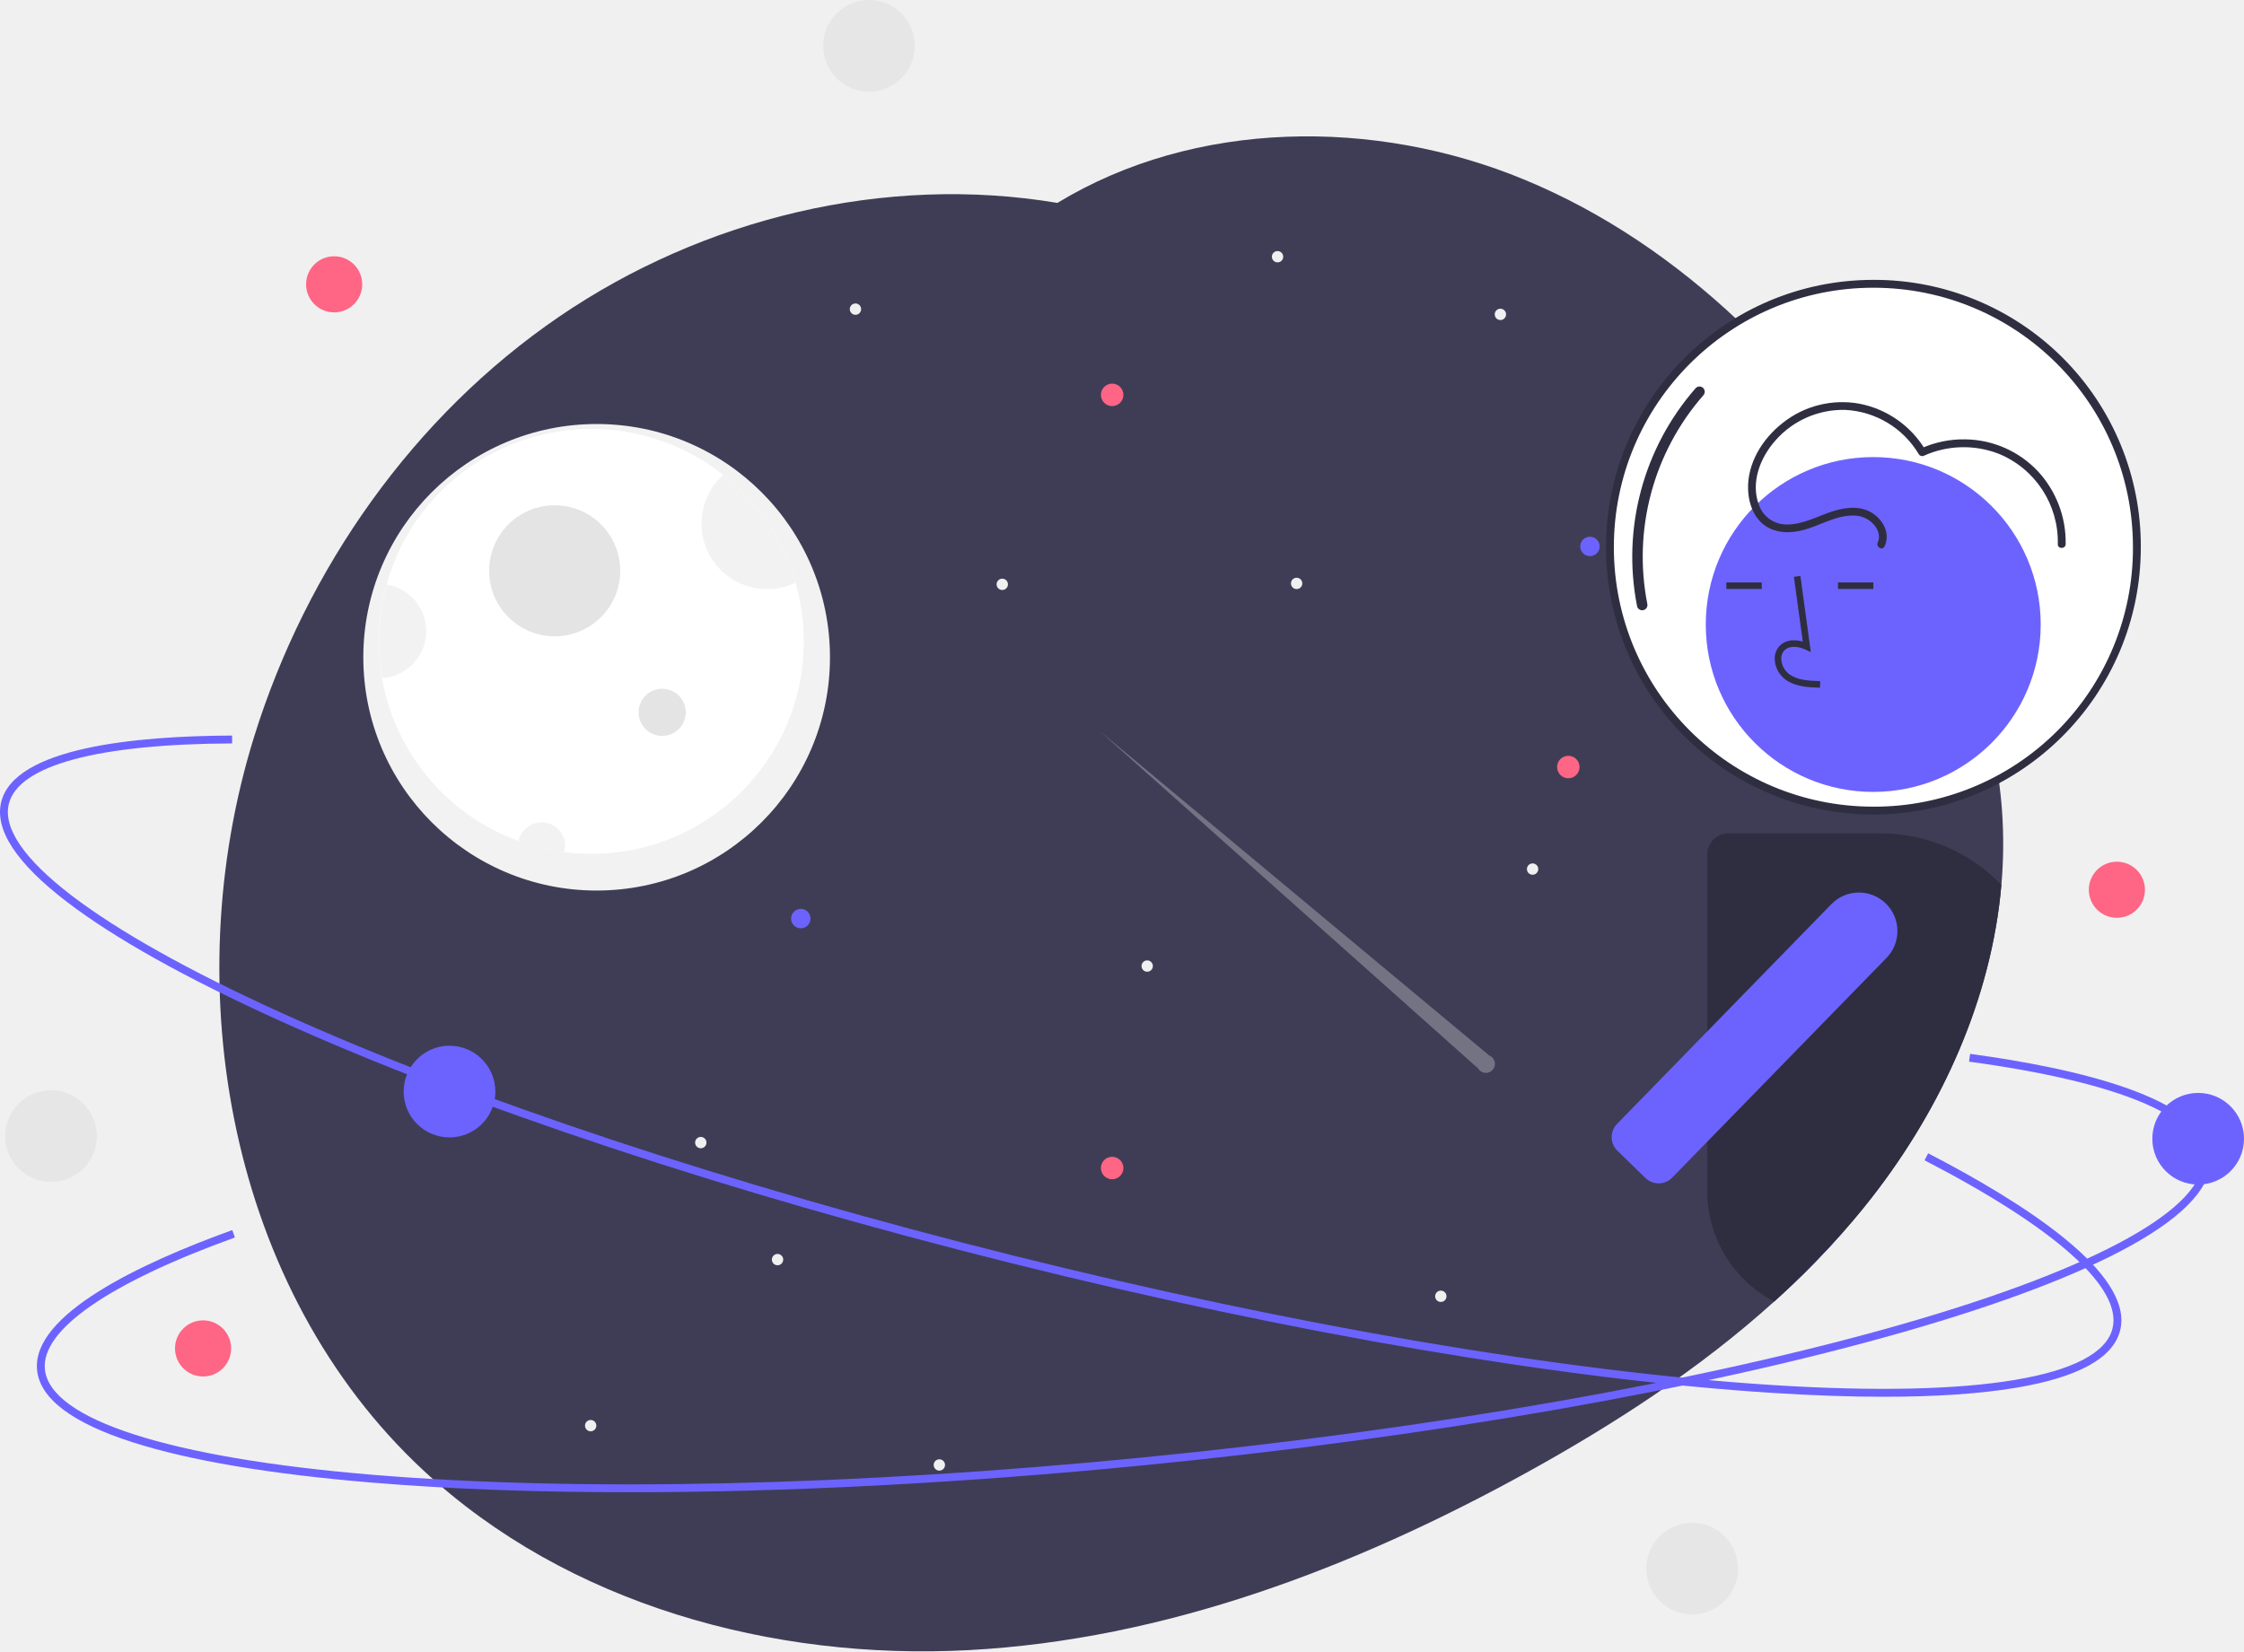
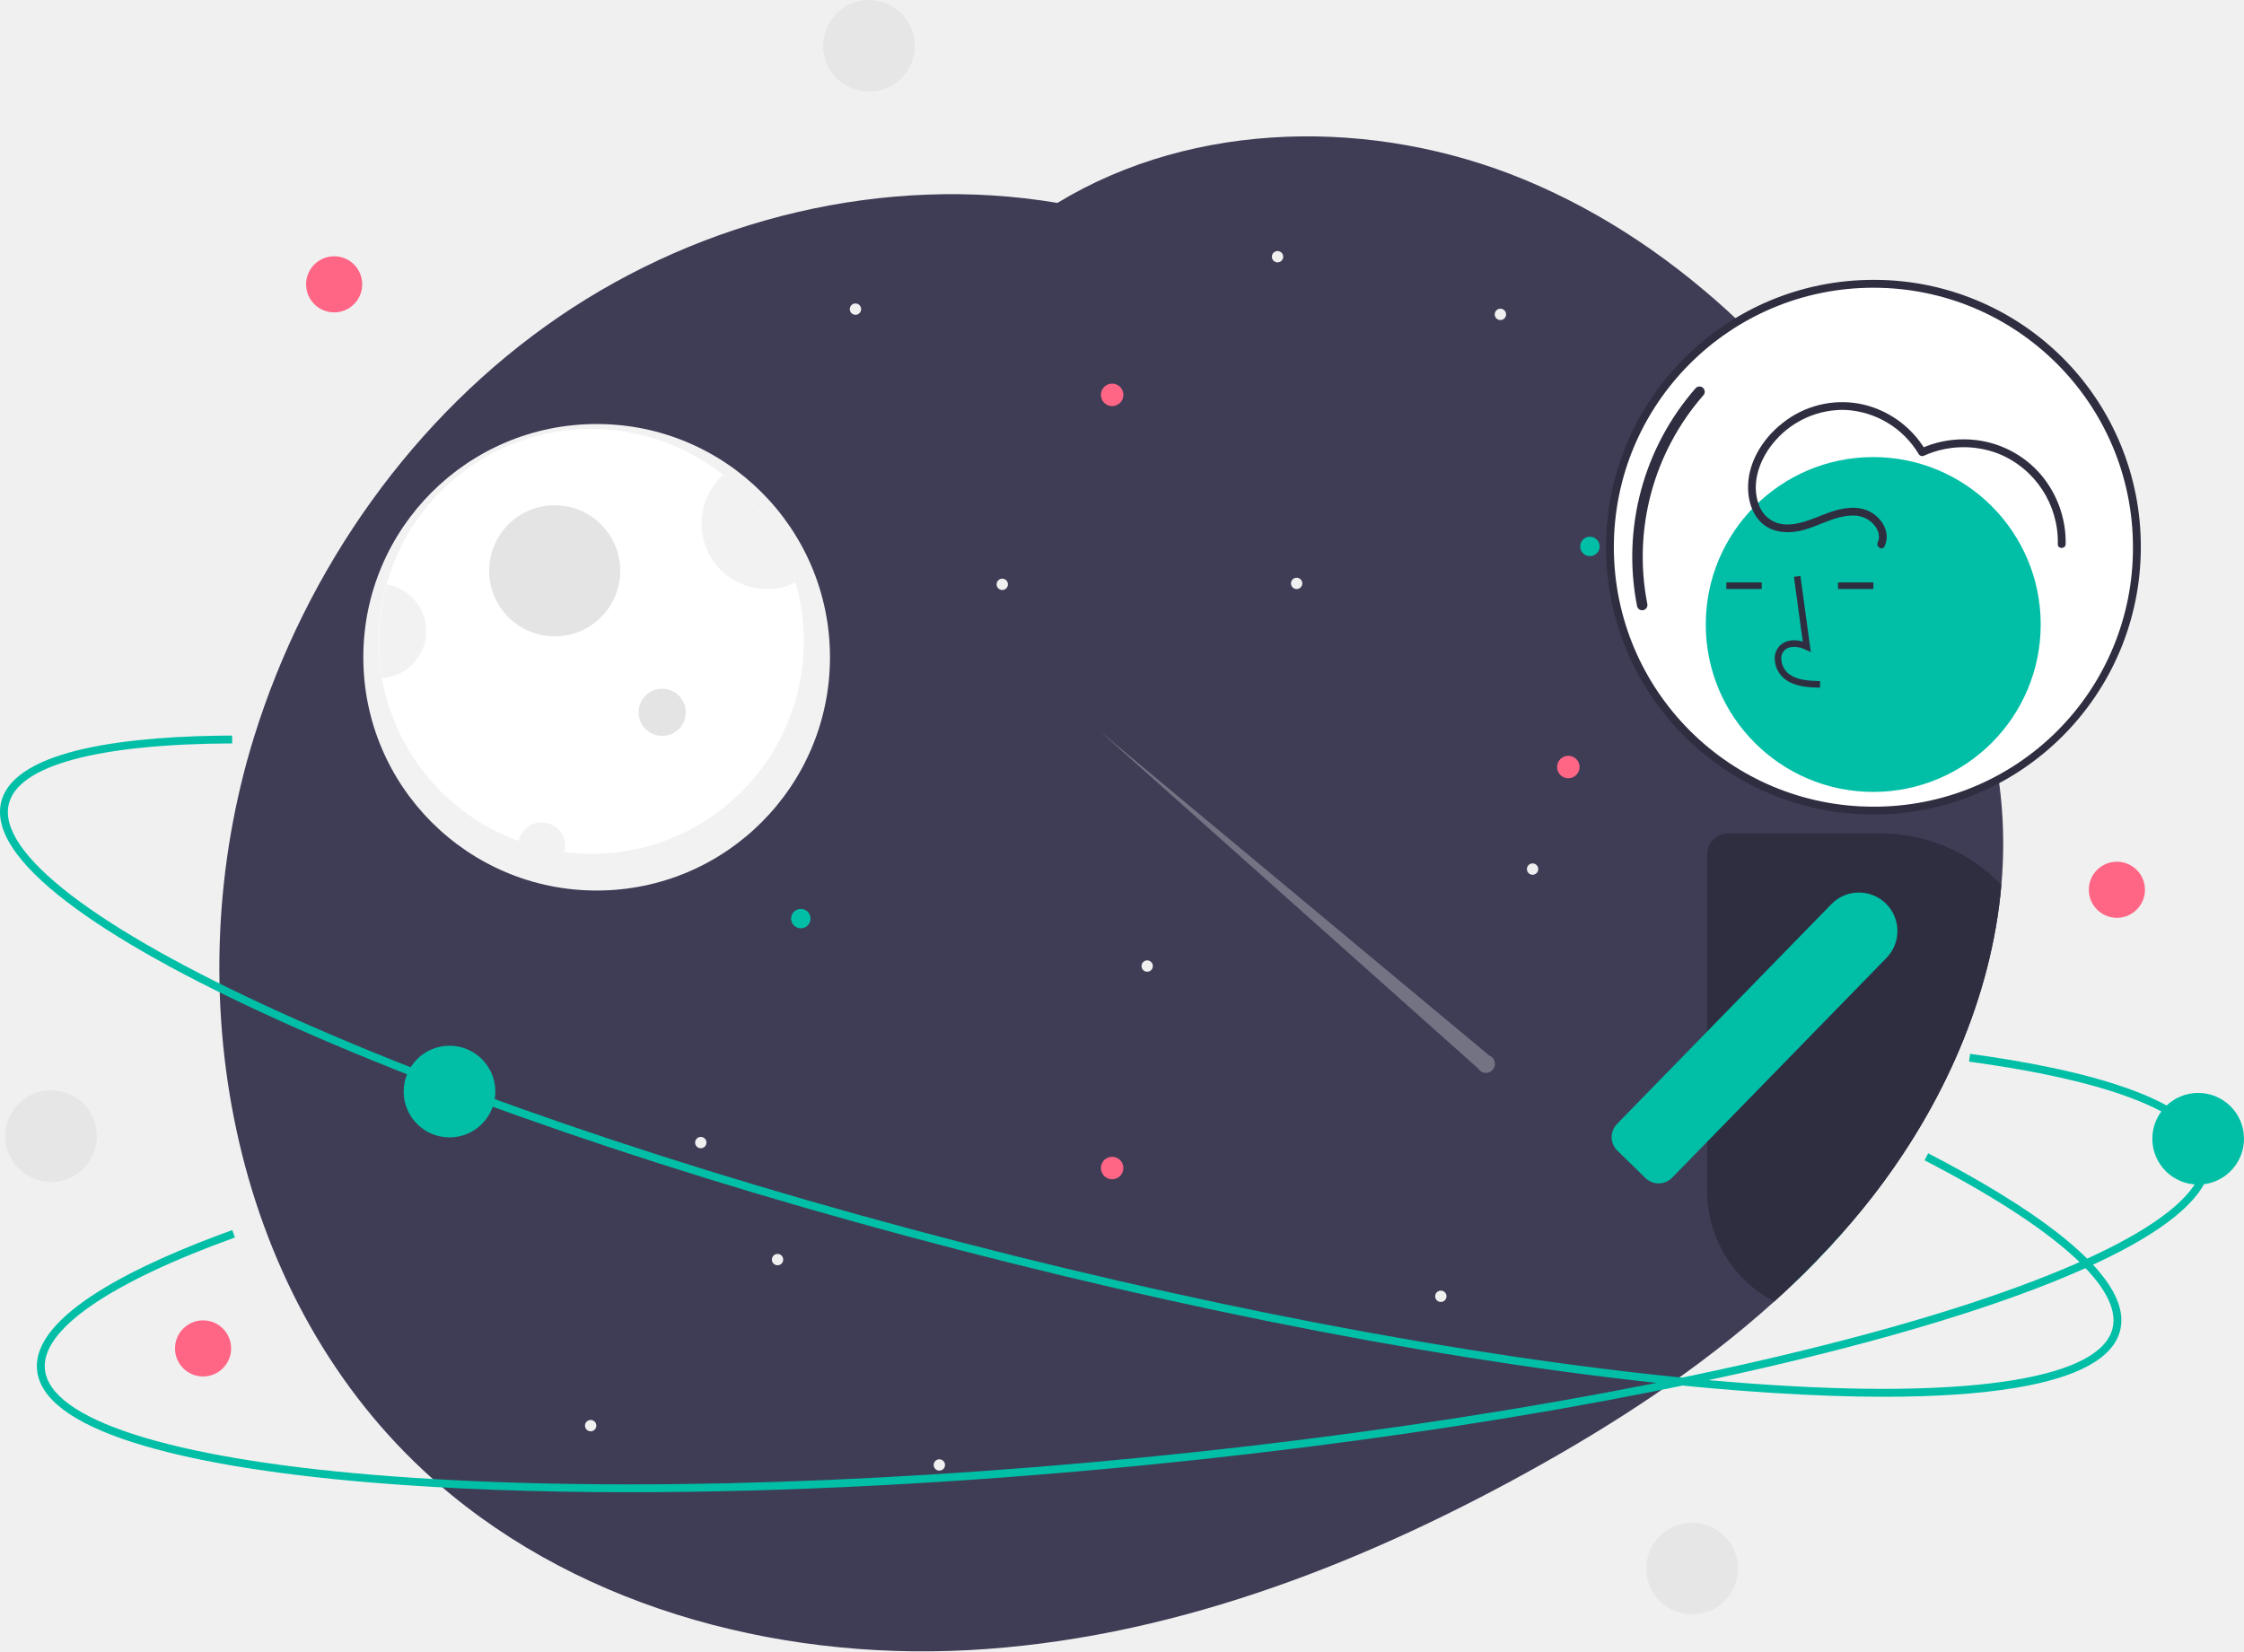
<svg xmlns="http://www.w3.org/2000/svg" data-name="Layer 1" width="855.94" height="630.066" viewBox="0 0 855.94 630.066">
  <path d="M935.432,472.558c-3.73,43.08-22.51,84.71-49.3,119.14q-1.68,2.16-3.4,4.28-3.87,4.77-7.94,9.36-4.98,5.655-10.25,11.05-4.29,4.44-8.78,8.69-3.465,3.315-7.01,6.5c-28.43,25.69-61.09,46.89-94.74,65.43-65.67,36.17-137.65,63.57-212.52,67.56-74.86,3.98-153.01-17.46-207.91-68.52-73.99-68.81-94.64-183.58-64.6-280.05,19.98-64.18,60.76-122.24,116.26-160.16,55.02-37.59,124.43-54.51,190.12-43.45,52.44-31.87,121.09-32.48,178.1-8.89,30.42,12.59,57.72,31.31,81.67,53.93a339.343,339.343,0,0,1,30.72,33.23q1.455,1.785,2.88,3.6,5.97,7.545,11.55,15.4,8.01,11.265,15.21,23.03c1.32,2.16,2.63,4.33,3.91,6.52.86,1.47,1.73,2.95,2.58,4.44a.298.298,0,0,1,.04.1c13.31,23.41,24.19,48.39,29.86,74.5,1,4.62,1.84,9.26,2.49,13.94v.01q.855,5.955,1.29,11.97A176.977,176.977,0,0,1,935.432,472.558Z" transform="translate(-172.0302 -134.967)" fill="#3f3d56" />
  <path d="M740.074,537.684,591.612,414.006,735.84,542.638a3.442,3.442,0,1,0,4.234-4.954Z" transform="translate(-172.0302 -134.967)" fill="#f0f0f0" opacity="0.3" />
  <circle cx="227.582" cy="250.781" r="89" fill="#f2f2f2" />
  <path d="M478.612,379.748a80.994,80.994,0,0,1-81,81,81.572,81.572,0,0,1-27.8-4.9,81.055,81.055,0,1,1,108.8-76.1Z" transform="translate(-172.0302 -134.967)" fill="#fff" />
  <circle cx="211.582" cy="217.781" r="25" fill="#e4e4e4" />
  <path d="M475.452,357.278a25.001,25.001,0,0,1-27.6-41.08A81.053,81.053,0,0,1,475.452,357.278Z" transform="translate(-172.0302 -134.967)" fill="#f2f2f2" />
  <circle cx="252.582" cy="271.781" r="9" fill="#e4e4e4" />
  <path d="M387.612,457.748a9.046,9.046,0,0,1-.31,2.34,79.528,79.528,0,0,1-17.49-4.24,9.002,9.002,0,0,1,17.8,1.9Z" transform="translate(-172.0302 -134.967)" fill="#f2f2f2" />
  <path d="M334.612,375.748a18.002,18.002,0,0,1-16.8,17.96,81.548,81.548,0,0,1,1.76-35.71A18,18,0,0,1,334.612,375.748Z" transform="translate(-172.0302 -134.967)" fill="#f2f2f2" />
-   <circle cx="606.457" cy="208.483" r="3.702" fill="#6c63ff" />
+   <circle cx="606.457" cy="208.483" r="3.702" fill="#00bfa6" />
  <circle cx="572.302" cy="119.949" r="2.163" fill="#f0f0f0" />
  <circle cx="225.302" cy="543.949" r="2.163" fill="#f0f0f0" />
  <circle cx="584.581" cy="331.594" r="2.163" fill="#f0f0f0" />
-   <circle cx="305.457" cy="350.483" r="3.702" fill="#6c63ff" />
-   <circle cx="171.457" cy="416.483" r="17.483" fill="#6c63ff" />
+   <circle cx="305.457" cy="350.483" r="3.702" fill="#00bfa6" />
+   <circle cx="171.457" cy="416.483" r="17.483" fill="#00bfa6" />
  <circle cx="267.302" cy="435.949" r="2.163" fill="#f0f0f0" />
  <circle cx="487.302" cy="97.949" r="2.163" fill="#f0f0f0" />
  <circle cx="358.302" cy="558.949" r="2.163" fill="#f0f0f0" />
  <circle cx="326.302" cy="117.949" r="2.163" fill="#f0f0f0" />
  <circle cx="382.302" cy="222.949" r="2.163" fill="#f0f0f0" />
  <circle cx="296.581" cy="480.594" r="2.163" fill="#f0f0f0" />
  <circle cx="549.581" cy="494.594" r="2.163" fill="#f0f0f0" />
  <circle cx="437.581" cy="368.594" r="2.163" fill="#f0f0f0" />
  <circle cx="494.581" cy="222.594" r="2.163" fill="#f0f0f0" />
  <circle cx="598.212" cy="292.655" r="4.289" fill="#ff6584" />
  <circle cx="424.212" cy="150.655" r="4.289" fill="#ff6584" />
  <circle cx="424.212" cy="445.655" r="4.289" fill="#ff6584" />
-   <path d="M863.452,605.338a7.694,7.694,0,0,0-7.39,5.58,7.39,7.39,0,0,0-.3,2.12v12.04q4.485-4.245,8.78-8.69,5.265-5.4,10.25-11.05Z" transform="translate(-172.0302 -134.967)" fill="#6c63ff" />
-   <path d="M890.681,667.898q-19.368,0-42.457-1.464c-79.614-5.056-182.738-22.633-290.376-49.492-107.638-26.859-206.93-59.794-279.585-92.734-35.393-16.047-62.556-31.236-80.735-45.147-19.247-14.727-27.666-27.564-25.024-38.153,5.148-20.629,50.731-25.142,88.064-25.295l.013,3c-51.268.21-81.514,8.387-85.166,23.022-4.652,18.64,33.287,47.741,104.087,79.841,72.496,32.868,171.605,65.739,279.073,92.557,107.467,26.816,210.401,44.363,289.84,49.408,77.579,4.928,124.743-2.938,129.395-21.578,3.862-15.477-21.598-38.275-71.689-64.198l1.379-2.664c36.397,18.836,78.646,45.852,73.222,67.589-2.643,10.589-16.105,17.965-40.015,21.923C927.076,666.767,910.335,667.898,890.681,667.898Z" transform="translate(-172.0302 -134.967)" fill="#6c63ff" />
+   <path d="M863.452,605.338a7.694,7.694,0,0,0-7.39,5.58,7.39,7.39,0,0,0-.3,2.12v12.04q4.485-4.245,8.78-8.69,5.265-5.4,10.25-11.05Z" transform="translate(-172.0302 -134.967)" fill="#00bfa6" />
+   <path d="M890.681,667.898q-19.368,0-42.457-1.464c-79.614-5.056-182.738-22.633-290.376-49.492-107.638-26.859-206.93-59.794-279.585-92.734-35.393-16.047-62.556-31.236-80.735-45.147-19.247-14.727-27.666-27.564-25.024-38.153,5.148-20.629,50.731-25.142,88.064-25.295l.013,3c-51.268.21-81.514,8.387-85.166,23.022-4.652,18.64,33.287,47.741,104.087,79.841,72.496,32.868,171.605,65.739,279.073,92.557,107.467,26.816,210.401,44.363,289.84,49.408,77.579,4.928,124.743-2.938,129.395-21.578,3.862-15.477-21.598-38.275-71.689-64.198l1.379-2.664c36.397,18.836,78.646,45.852,73.222,67.589-2.643,10.589-16.105,17.965-40.015,21.923C927.076,666.767,910.335,667.898,890.681,667.898Z" transform="translate(-172.0302 -134.967)" fill="#00bfa6" />
  <circle cx="714.582" cy="208.781" r="100.5" fill="#fff" />
  <path d="M886.612,241.748a102,102,0,1,0,102,102A101.635,101.635,0,0,0,886.612,241.748Zm0,201a99,99,0,1,1,99-99A98.618,98.618,0,0,1,886.612,442.748Z" transform="translate(-172.0302 -134.967)" fill="#2f2e41" />
  <path d="M798.417,367.818a2.001,2.001,0,0,1-1.957-1.598,97.669,97.669,0,0,1,22.341-83.135,2,2,0,0,1,2.986,2.661A93.597,93.597,0,0,0,800.378,365.415a2.002,2.002,0,0,1-1.961,2.403Z" transform="translate(-172.0302 -134.967)" fill="#2f2e41" />
-   <circle cx="714.519" cy="238.274" r="63.877" fill="#6c63ff" />
+   <circle cx="714.519" cy="238.274" r="63.877" fill="#00bfa6" />
  <path d="M866.248,397.357c-4.141-.115-9.294-.259-13.264-3.159a10.186,10.186,0,0,1-4.008-7.606,6.852,6.852,0,0,1,2.33-5.628c2.074-1.752,5.101-2.163,8.364-1.204l-3.381-24.706,2.482-.34,3.974,29.045-2.072-.951c-2.403-1.102-5.701-1.663-7.75.069a4.403,4.403,0,0,0-1.444,3.627,7.699,7.699,0,0,0,2.982,5.671c3.089,2.257,7.197,2.548,11.856,2.678Z" transform="translate(-172.0302 -134.967)" fill="#2f2e41" />
  <rect x="658.495" y="222.218" width="13.491" height="2.505" fill="#2f2e41" />
  <rect x="701.08" y="222.218" width="13.491" height="2.505" fill="#2f2e41" />
  <path d="M889.232,452.908h-57.9a8.147,8.147,0,0,0-8.14,8.14v128.33a47.67,47.67,0,0,0,25.56,42.2q3.555-3.18,7.01-6.5,4.485-4.245,8.78-8.69,5.265-5.4,10.25-11.05,4.08-4.59,7.94-9.36,1.725-2.115,3.4-4.28c26.79-34.43,45.57-76.06,49.3-119.14A64.049,64.049,0,0,0,889.232,452.908Z" transform="translate(-172.0302 -134.967)" fill="#2f2e41" />
-   <path d="M891.342,479.688a14.611,14.611,0,0,0-10.43-4.17,14.465,14.465,0,0,0-9.16,3.36,13.123,13.123,0,0,0-1.17,1.07l-47.39,48.6-34.37,35.25a6.801,6.801,0,0,0-1.28,1.8,7.296,7.296,0,0,0-.77,3.32,7.168,7.168,0,0,0,2.18,5.07l1.35,1.32,9.8,9.55.01-.01a7.291,7.291,0,0,0,4.66,1.63,7.167,7.167,0,0,0,5.07-2.18l1.59-1.62,11.38-11.67.38-.39,68.41-70.16a14.691,14.691,0,0,0-.26-20.77Z" transform="translate(-172.0302 -134.967)" fill="#6c63ff" />
+   <path d="M891.342,479.688a14.611,14.611,0,0,0-10.43-4.17,14.465,14.465,0,0,0-9.16,3.36,13.123,13.123,0,0,0-1.17,1.07l-47.39,48.6-34.37,35.25a6.801,6.801,0,0,0-1.28,1.8,7.296,7.296,0,0,0-.77,3.32,7.168,7.168,0,0,0,2.18,5.07l1.35,1.32,9.8,9.55.01-.01a7.291,7.291,0,0,0,4.66,1.63,7.167,7.167,0,0,0,5.07-2.18l1.59-1.62,11.38-11.67.38-.39,68.41-70.16a14.691,14.691,0,0,0-.26-20.77Z" transform="translate(-172.0302 -134.967)" fill="#00bfa6" />
  <path d="M890.862,343.44c2.112-4.467-.053-9.238-3.764-12.091-4.676-3.595-10.722-3.001-16.04-1.299-5.822,1.863-11.514,5.216-17.804,5.023a11.131,11.131,0,0,1-10.244-7.278c-3.369-8.639.436-18.295,6.3-24.847a34.268,34.268,0,0,1,26.544-11.586,34.65,34.65,0,0,1,28.068,16.903,1.541,1.541,0,0,0,2.052.538,36.882,36.882,0,0,1,28.394-.714,36.29,36.29,0,0,1,22.58,34.492c-.05,1.931,2.95,1.93,3,0a39.892,39.892,0,0,0-10.599-27.812,38.719,38.719,0,0,0-27.567-12.168,39.336,39.336,0,0,0-17.322,3.612l2.052.538a37.699,37.699,0,0,0-25.099-17.728,36.485,36.485,0,0,0-29.424,7.328c-7.702,6.027-13.538,15.38-13.175,25.411.157,4.34,1.447,8.796,4.461,12.031,3.86,4.143,9.622,4.859,14.946,3.798,7.076-1.411,13.535-6.064,20.911-5.921a10.212,10.212,0,0,1,7.642,3.445c1.625,1.833,2.604,4.47,1.497,6.811-.821,1.736,1.765,3.26,2.59,1.514Z" transform="translate(-172.0302 -134.967)" fill="#2f2e41" />
-   <path d="M412.094,704.323c-35.599.001-68.694-1.221-98.322-3.686-38.727-3.223-69.415-8.403-91.21-15.396-23.077-7.405-35.319-16.667-36.388-27.528-2.083-21.158,39.334-40.725,74.445-53.413l1.02,2.822c-48.217,17.424-73.957,35.286-72.479,50.298,1.882,19.119,47.392,33.781,124.862,40.228,79.325,6.601,183.717,4.262,293.947-6.59,110.23-10.849,213.076-28.906,289.591-50.846,74.726-21.426,116.505-44.68,114.623-63.799-1.562-15.874-33.203-28.793-89.092-36.379l.403-2.973c40.61,5.512,89.479,16.762,91.674,39.058,1.069,10.861-9.133,22.332-30.323,34.094-20.015,11.109-49.104,22.173-86.458,32.883-76.685,21.988-179.72,40.081-290.125,50.948C539.002,700.86,472.017,704.323,412.094,704.323Z" transform="translate(-172.0302 -134.967)" fill="#6c63ff" />
-   <circle cx="838.457" cy="434.483" r="17.483" fill="#6c63ff" />
+   <path d="M412.094,704.323c-35.599.001-68.694-1.221-98.322-3.686-38.727-3.223-69.415-8.403-91.21-15.396-23.077-7.405-35.319-16.667-36.388-27.528-2.083-21.158,39.334-40.725,74.445-53.413l1.02,2.822c-48.217,17.424-73.957,35.286-72.479,50.298,1.882,19.119,47.392,33.781,124.862,40.228,79.325,6.601,183.717,4.262,293.947-6.59,110.23-10.849,213.076-28.906,289.591-50.846,74.726-21.426,116.505-44.68,114.623-63.799-1.562-15.874-33.203-28.793-89.092-36.379l.403-2.973c40.61,5.512,89.479,16.762,91.674,39.058,1.069,10.861-9.133,22.332-30.323,34.094-20.015,11.109-49.104,22.173-86.458,32.883-76.685,21.988-179.72,40.081-290.125,50.948C539.002,700.86,472.017,704.323,412.094,704.323Z" transform="translate(-172.0302 -134.967)" fill="#00bfa6" />
+   <circle cx="838.457" cy="434.483" r="17.483" fill="#00bfa6" />
  <circle cx="331.457" cy="17.483" r="17.483" fill="#e6e6e6" />
  <circle cx="19.457" cy="433.483" r="17.483" fill="#e6e6e6" />
  <circle cx="127.457" cy="108.483" r="10.702" fill="#ff6584" />
  <circle cx="77.457" cy="514.483" r="10.702" fill="#ff6584" />
  <circle cx="807.457" cy="339.483" r="10.702" fill="#ff6584" />
  <circle cx="645.457" cy="598.483" r="17.483" fill="#e6e6e6" />
</svg>
